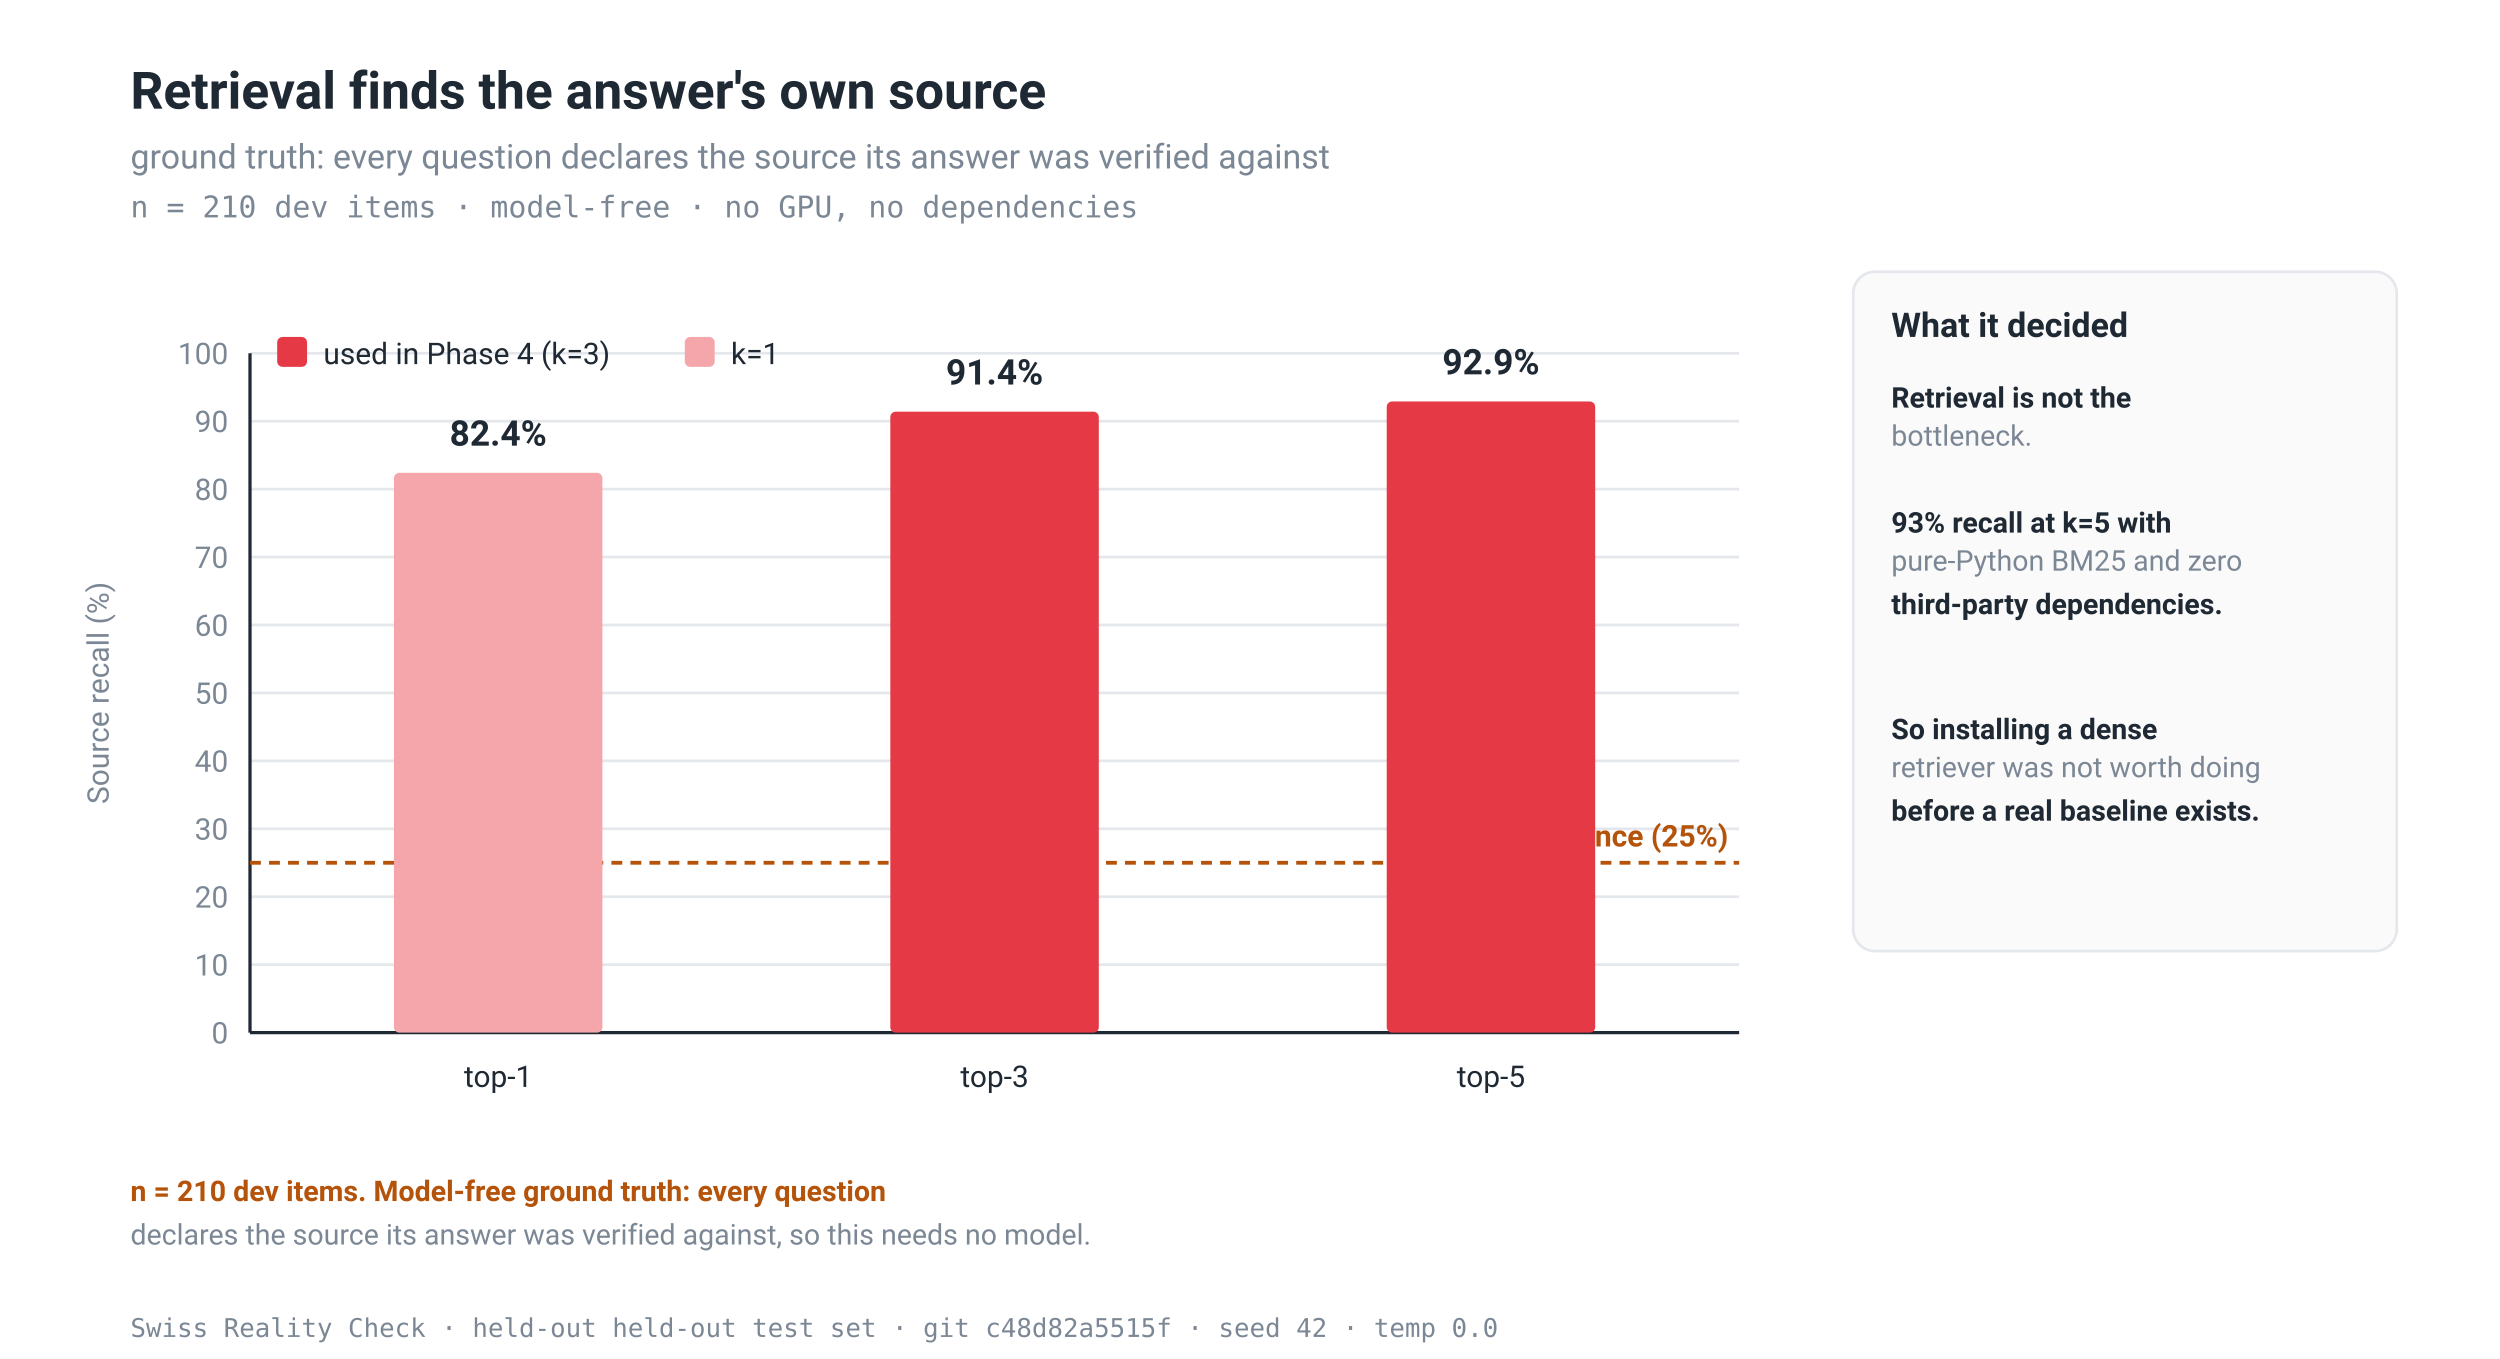
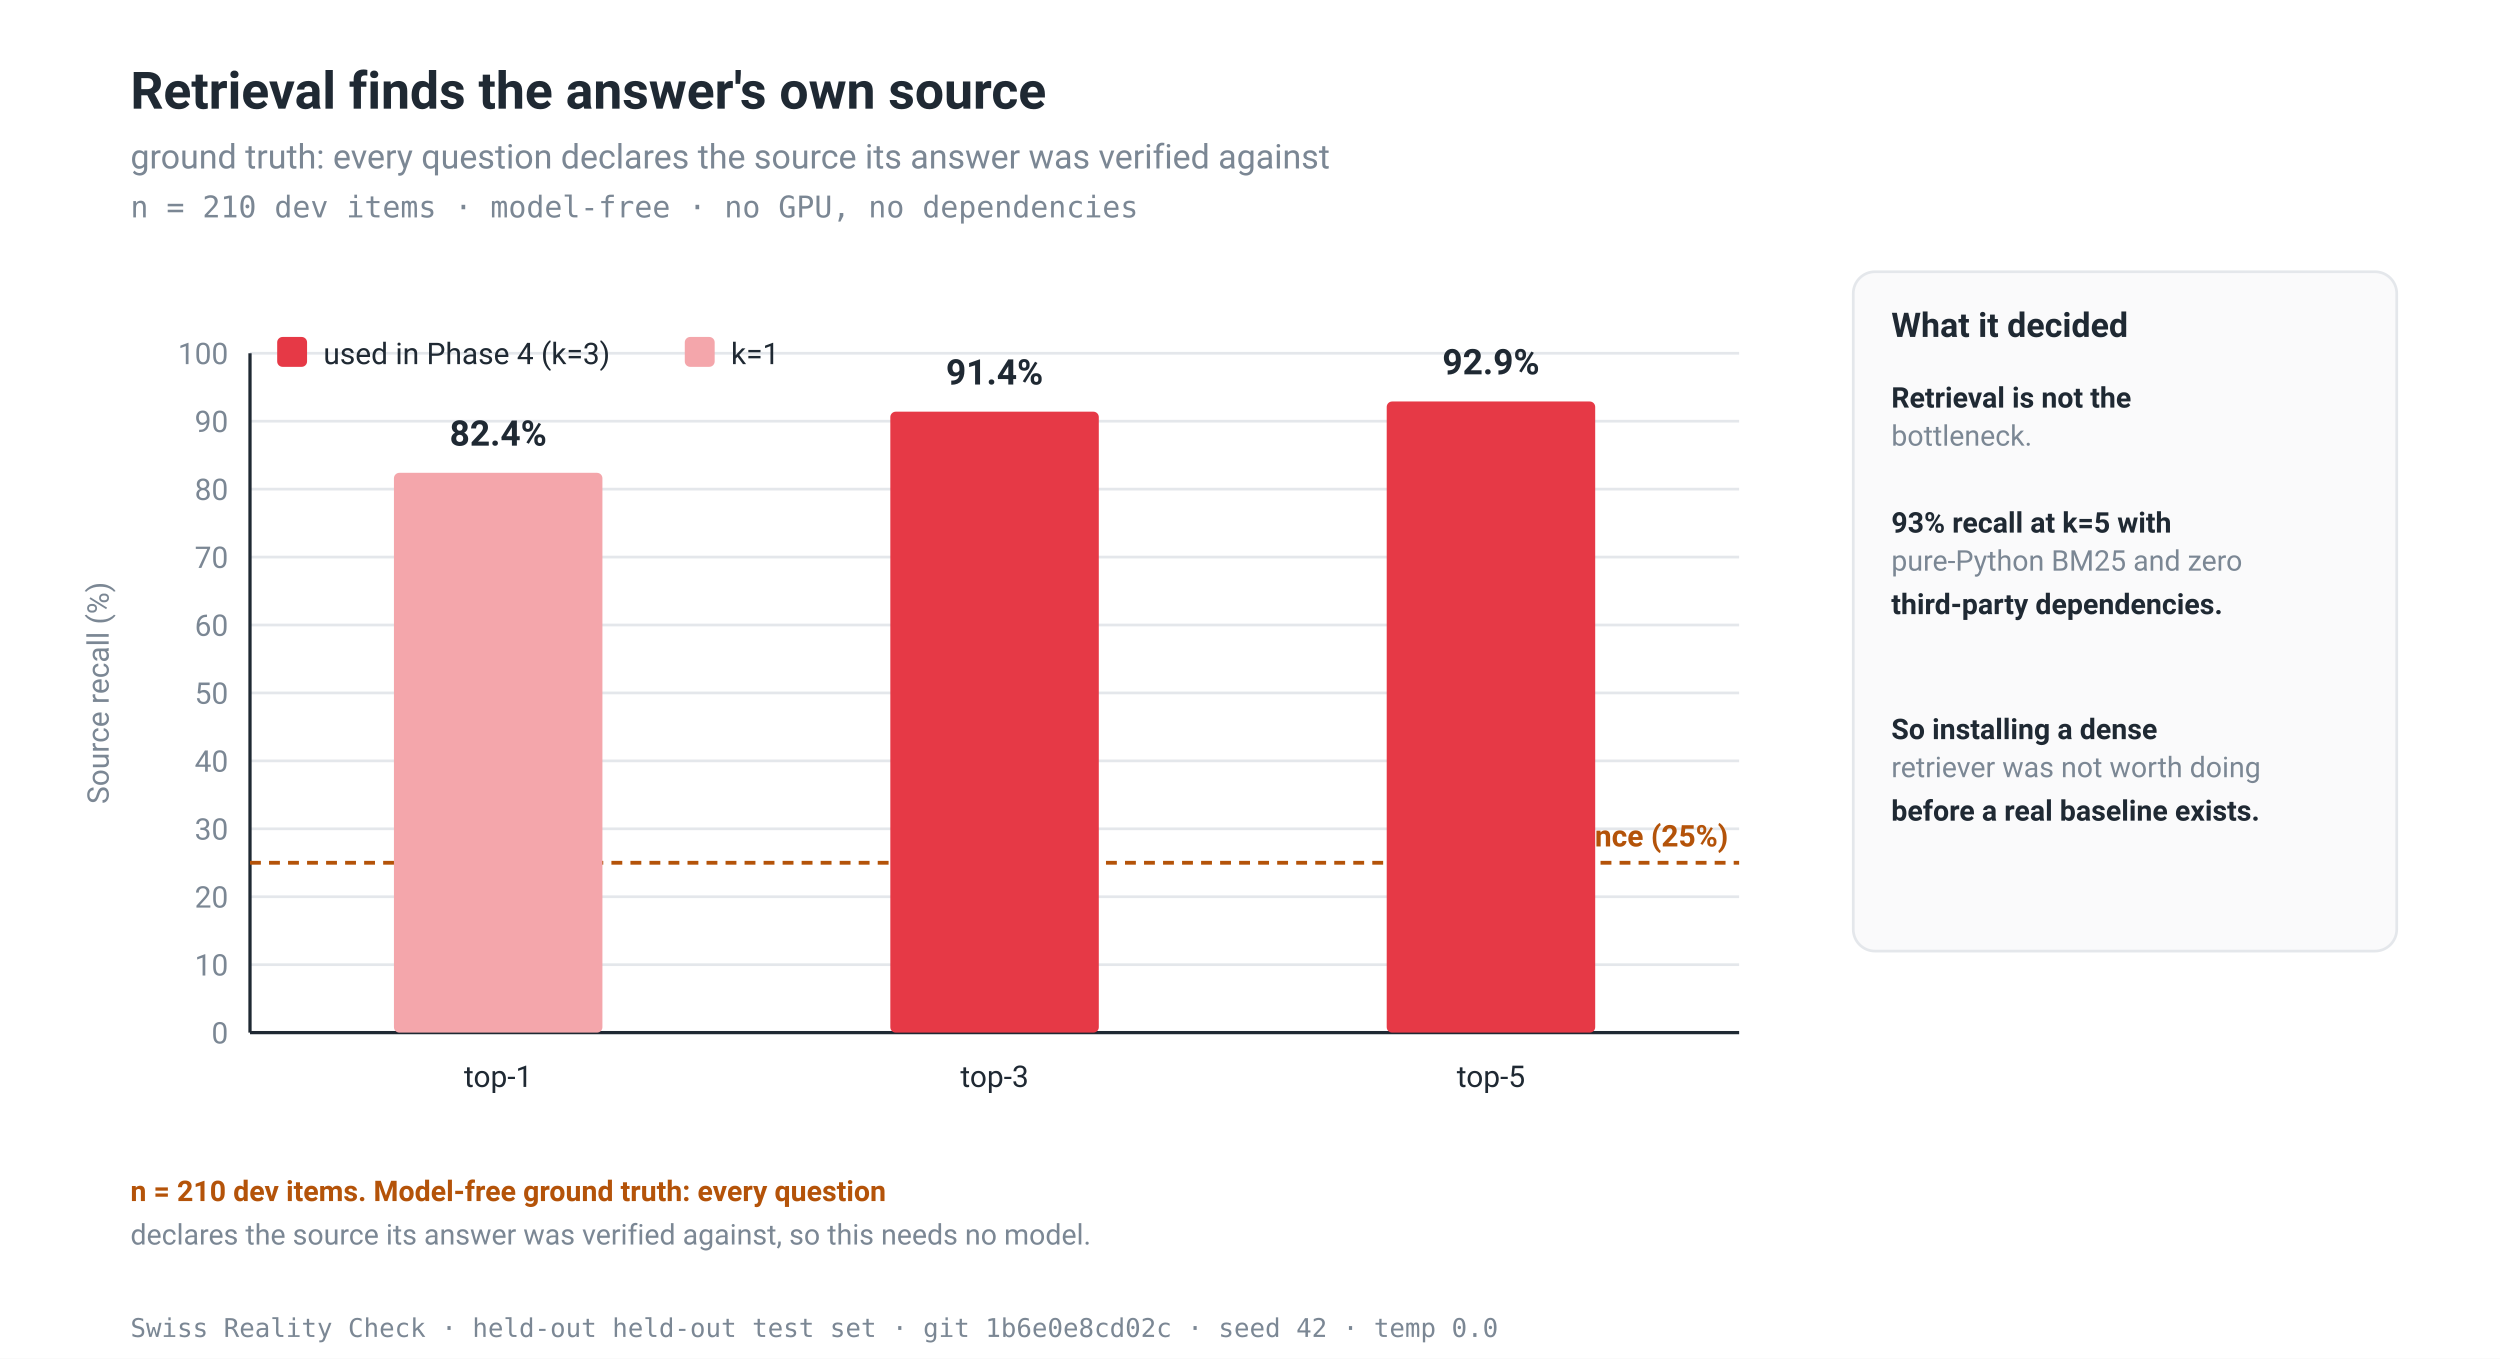
<svg xmlns="http://www.w3.org/2000/svg" width="920" height="500" viewBox="0 0 920 500" role="img" aria-labelledby="t" font-family="ui-sans-serif, -apple-system, 'Segoe UI', Roboto, 'Helvetica Neue', Arial, sans-serif">
  <rect width="920" height="500" fill="#FFFFFF" />
  <text x="48.00" y="40.00" font-family="ui-sans-serif, -apple-system, 'Segoe UI', Roboto, 'Helvetica Neue', Arial, sans-serif" font-size="19" fill="#1F2933" font-weight="bold" text-anchor="start" opacity="1.0" font-style="">Retrieval finds the answer's own source</text>
  <text x="48.00" y="62.00" font-family="ui-sans-serif, -apple-system, 'Segoe UI', Roboto, 'Helvetica Neue', Arial, sans-serif" font-size="12.5" fill="#7B8794" font-weight="normal" text-anchor="start" opacity="1.0" font-style="">ground truth: every question declares the source its answer was verified against</text>
  <text x="48.00" y="80.00" font-family="ui-monospace, SFMono-Regular, Menlo, Consolas, monospace" font-size="11" fill="#7B8794" font-weight="normal" text-anchor="start" opacity="1.0" font-style="">n = 210 dev items · model-free · no GPU, no dependencies</text>
  <line x1="92.00" y1="380.00" x2="640.00" y2="380.00" stroke="#E4E7EB" stroke-width="1" stroke-linecap="butt" />
  <text x="84.00" y="384.00" font-family="ui-sans-serif, -apple-system, 'Segoe UI', Roboto, 'Helvetica Neue', Arial, sans-serif" font-size="11" fill="#7B8794" font-weight="normal" text-anchor="end" opacity="1.0" font-style="">0</text>
  <line x1="92.00" y1="355.00" x2="640.00" y2="355.00" stroke="#E4E7EB" stroke-width="1" stroke-linecap="butt" />
  <text x="84.00" y="359.00" font-family="ui-sans-serif, -apple-system, 'Segoe UI', Roboto, 'Helvetica Neue', Arial, sans-serif" font-size="11" fill="#7B8794" font-weight="normal" text-anchor="end" opacity="1.0" font-style="">10</text>
  <line x1="92.00" y1="330.00" x2="640.00" y2="330.00" stroke="#E4E7EB" stroke-width="1" stroke-linecap="butt" />
  <text x="84.00" y="334.00" font-family="ui-sans-serif, -apple-system, 'Segoe UI', Roboto, 'Helvetica Neue', Arial, sans-serif" font-size="11" fill="#7B8794" font-weight="normal" text-anchor="end" opacity="1.0" font-style="">20</text>
  <line x1="92.00" y1="305.00" x2="640.00" y2="305.00" stroke="#E4E7EB" stroke-width="1" stroke-linecap="butt" />
  <text x="84.00" y="309.00" font-family="ui-sans-serif, -apple-system, 'Segoe UI', Roboto, 'Helvetica Neue', Arial, sans-serif" font-size="11" fill="#7B8794" font-weight="normal" text-anchor="end" opacity="1.0" font-style="">30</text>
  <line x1="92.00" y1="280.00" x2="640.00" y2="280.00" stroke="#E4E7EB" stroke-width="1" stroke-linecap="butt" />
  <text x="84.00" y="284.00" font-family="ui-sans-serif, -apple-system, 'Segoe UI', Roboto, 'Helvetica Neue', Arial, sans-serif" font-size="11" fill="#7B8794" font-weight="normal" text-anchor="end" opacity="1.0" font-style="">40</text>
  <line x1="92.00" y1="255.00" x2="640.00" y2="255.00" stroke="#E4E7EB" stroke-width="1" stroke-linecap="butt" />
  <text x="84.00" y="259.00" font-family="ui-sans-serif, -apple-system, 'Segoe UI', Roboto, 'Helvetica Neue', Arial, sans-serif" font-size="11" fill="#7B8794" font-weight="normal" text-anchor="end" opacity="1.0" font-style="">50</text>
  <line x1="92.00" y1="230.00" x2="640.00" y2="230.00" stroke="#E4E7EB" stroke-width="1" stroke-linecap="butt" />
  <text x="84.00" y="234.00" font-family="ui-sans-serif, -apple-system, 'Segoe UI', Roboto, 'Helvetica Neue', Arial, sans-serif" font-size="11" fill="#7B8794" font-weight="normal" text-anchor="end" opacity="1.0" font-style="">60</text>
  <line x1="92.00" y1="205.00" x2="640.00" y2="205.00" stroke="#E4E7EB" stroke-width="1" stroke-linecap="butt" />
  <text x="84.00" y="209.00" font-family="ui-sans-serif, -apple-system, 'Segoe UI', Roboto, 'Helvetica Neue', Arial, sans-serif" font-size="11" fill="#7B8794" font-weight="normal" text-anchor="end" opacity="1.0" font-style="">70</text>
  <line x1="92.00" y1="180.00" x2="640.00" y2="180.00" stroke="#E4E7EB" stroke-width="1" stroke-linecap="butt" />
  <text x="84.00" y="184.00" font-family="ui-sans-serif, -apple-system, 'Segoe UI', Roboto, 'Helvetica Neue', Arial, sans-serif" font-size="11" fill="#7B8794" font-weight="normal" text-anchor="end" opacity="1.0" font-style="">80</text>
  <line x1="92.00" y1="155.00" x2="640.00" y2="155.00" stroke="#E4E7EB" stroke-width="1" stroke-linecap="butt" />
  <text x="84.00" y="159.00" font-family="ui-sans-serif, -apple-system, 'Segoe UI', Roboto, 'Helvetica Neue', Arial, sans-serif" font-size="11" fill="#7B8794" font-weight="normal" text-anchor="end" opacity="1.0" font-style="">90</text>
  <line x1="92.00" y1="130.00" x2="640.00" y2="130.00" stroke="#E4E7EB" stroke-width="1" stroke-linecap="butt" />
  <text x="84.00" y="134.00" font-family="ui-sans-serif, -apple-system, 'Segoe UI', Roboto, 'Helvetica Neue', Arial, sans-serif" font-size="11" fill="#7B8794" font-weight="normal" text-anchor="end" opacity="1.0" font-style="">100</text>
  <line x1="92.00" y1="130.00" x2="92.00" y2="380.00" stroke="#1F2933" stroke-width="1.2" stroke-linecap="butt" />
  <line x1="92.00" y1="380.00" x2="640.00" y2="380.00" stroke="#1F2933" stroke-width="1.2" stroke-linecap="butt" />
  <text x="40.00" y="255.00" font-family="ui-sans-serif, -apple-system, 'Segoe UI', Roboto, 'Helvetica Neue', Arial, sans-serif" font-size="11" fill="#7B8794" font-weight="normal" text-anchor="middle" transform="rotate(-90 40.00 255.00)">Source recall (%)</text>
  <line x1="92.00" y1="317.50" x2="640.00" y2="317.50" stroke="#B45309" stroke-width="1.4" stroke-linecap="butt" stroke-dasharray="4 3" />
  <text x="636.00" y="311.50" font-family="ui-sans-serif, -apple-system, 'Segoe UI', Roboto, 'Helvetica Neue', Arial, sans-serif" font-size="11" fill="#B45309" font-weight="bold" text-anchor="end" opacity="1.0" font-style="">chance (25%)</text>
  <rect x="144.97" y="174.00" width="76.72" height="206.00" rx="2" fill="#F4A6AB" stroke="none" stroke-width="1.4" opacity="1.0" />
  <text x="183.33" y="164.00" font-family="ui-sans-serif, -apple-system, 'Segoe UI', Roboto, 'Helvetica Neue', Arial, sans-serif" font-size="13" fill="#1F2933" font-weight="bold" text-anchor="middle" opacity="1.0" font-style="">82.4%</text>
  <rect x="327.64" y="151.50" width="76.72" height="228.50" rx="2" fill="#E63946" stroke="none" stroke-width="1.4" opacity="1.0" />
  <text x="366.00" y="141.50" font-family="ui-sans-serif, -apple-system, 'Segoe UI', Roboto, 'Helvetica Neue', Arial, sans-serif" font-size="13" fill="#1F2933" font-weight="bold" text-anchor="middle" opacity="1.0" font-style="">91.4%</text>
  <rect x="510.31" y="147.75" width="76.72" height="232.25" rx="2" fill="#E63946" stroke="none" stroke-width="1.4" opacity="1.0" />
  <text x="548.67" y="137.75" font-family="ui-sans-serif, -apple-system, 'Segoe UI', Roboto, 'Helvetica Neue', Arial, sans-serif" font-size="13" fill="#1F2933" font-weight="bold" text-anchor="middle" opacity="1.0" font-style="">92.9%</text>
  <text x="183.33" y="400.00" font-family="ui-sans-serif, -apple-system, 'Segoe UI', Roboto, 'Helvetica Neue', Arial, sans-serif" font-size="11" fill="#1F2933" font-weight="normal" text-anchor="middle" opacity="1.0" font-style="">top-1</text>
  <text x="366.00" y="400.00" font-family="ui-sans-serif, -apple-system, 'Segoe UI', Roboto, 'Helvetica Neue', Arial, sans-serif" font-size="11" fill="#1F2933" font-weight="normal" text-anchor="middle" opacity="1.0" font-style="">top-3</text>
  <text x="548.67" y="400.00" font-family="ui-sans-serif, -apple-system, 'Segoe UI', Roboto, 'Helvetica Neue', Arial, sans-serif" font-size="11" fill="#1F2933" font-weight="normal" text-anchor="middle" opacity="1.0" font-style="">top-5</text>
  <rect x="102.00" y="124.00" width="11.00" height="11.00" rx="2" fill="#E63946" stroke="none" stroke-width="1" opacity="1.0" />
  <text x="119.00" y="134.00" font-family="ui-sans-serif, -apple-system, 'Segoe UI', Roboto, 'Helvetica Neue', Arial, sans-serif" font-size="11" fill="#1F2933" font-weight="normal" text-anchor="start" opacity="1.0" font-style="">used in Phase 4 (k=3)</text>
  <rect x="252.00" y="124.00" width="11.00" height="11.00" rx="2" fill="#F4A6AB" stroke="none" stroke-width="1" opacity="1.0" />
  <text x="269.00" y="134.00" font-family="ui-sans-serif, -apple-system, 'Segoe UI', Roboto, 'Helvetica Neue', Arial, sans-serif" font-size="11" fill="#1F2933" font-weight="normal" text-anchor="start" opacity="1.0" font-style="">k=1</text>
  <rect x="682.00" y="100.00" width="200.00" height="250.00" rx="8" fill="#FAFAFB" stroke="#E4E7EB" stroke-width="1" opacity="1.0" />
  <text x="696.00" y="124.00" font-family="ui-sans-serif, -apple-system, 'Segoe UI', Roboto, 'Helvetica Neue', Arial, sans-serif" font-size="12.5" fill="#1F2933" font-weight="bold" text-anchor="start" opacity="1.0" font-style="">What it decided</text>
  <text x="696.00" y="150.00" font-family="ui-sans-serif, -apple-system, 'Segoe UI', Roboto, 'Helvetica Neue', Arial, sans-serif" font-size="10.5" fill="#1F2933" font-weight="bold" text-anchor="start" opacity="1.0" font-style="">Retrieval is not the</text>
  <text x="696.00" y="164.00" font-family="ui-sans-serif, -apple-system, 'Segoe UI', Roboto, 'Helvetica Neue', Arial, sans-serif" font-size="10.5" fill="#7B8794" font-weight="normal" text-anchor="start" opacity="1.0" font-style="">bottleneck.</text>
  <text x="696.00" y="196.00" font-family="ui-sans-serif, -apple-system, 'Segoe UI', Roboto, 'Helvetica Neue', Arial, sans-serif" font-size="10.5" fill="#1F2933" font-weight="bold" text-anchor="start" opacity="1.0" font-style="">93% recall at k=5 with</text>
  <text x="696.00" y="210.00" font-family="ui-sans-serif, -apple-system, 'Segoe UI', Roboto, 'Helvetica Neue', Arial, sans-serif" font-size="10.5" fill="#7B8794" font-weight="normal" text-anchor="start" opacity="1.0" font-style="">pure-Python BM25 and zero</text>
  <text x="696.00" y="226.00" font-family="ui-sans-serif, -apple-system, 'Segoe UI', Roboto, 'Helvetica Neue', Arial, sans-serif" font-size="10.5" fill="#1F2933" font-weight="bold" text-anchor="start" opacity="1.0" font-style="">third-party dependencies.</text>
  <text x="696.00" y="272.00" font-family="ui-sans-serif, -apple-system, 'Segoe UI', Roboto, 'Helvetica Neue', Arial, sans-serif" font-size="10.5" fill="#1F2933" font-weight="bold" text-anchor="start" opacity="1.0" font-style="">So installing a dense</text>
  <text x="696.00" y="286.00" font-family="ui-sans-serif, -apple-system, 'Segoe UI', Roboto, 'Helvetica Neue', Arial, sans-serif" font-size="10.5" fill="#7B8794" font-weight="normal" text-anchor="start" opacity="1.0" font-style="">retriever was not worth doing</text>
  <text x="696.00" y="302.00" font-family="ui-sans-serif, -apple-system, 'Segoe UI', Roboto, 'Helvetica Neue', Arial, sans-serif" font-size="10.5" fill="#1F2933" font-weight="bold" text-anchor="start" opacity="1.0" font-style="">before a real baseline exists.</text>
  <text x="48.00" y="442.00" font-family="ui-sans-serif, -apple-system, 'Segoe UI', Roboto, 'Helvetica Neue', Arial, sans-serif" font-size="10.5" fill="#B45309" font-weight="bold" text-anchor="start" opacity="1.0" font-style="">n = 210 dev items. Model-free ground truth: every question</text>
  <text x="48.00" y="458.00" font-family="ui-sans-serif, -apple-system, 'Segoe UI', Roboto, 'Helvetica Neue', Arial, sans-serif" font-size="10.5" fill="#7B8794" font-weight="normal" text-anchor="start" opacity="1.0" font-style="">declares the source its answer was verified against, so this needs no model.</text>
-   <text x="48.00" y="492.00" font-family="ui-monospace, SFMono-Regular, Menlo, Consolas, monospace" font-size="9.5" fill="#7B8794" font-weight="normal" text-anchor="start" opacity="1.0" font-style="">Swiss Reality Check · held-out held-out test set · git c48d82a5515f · seed 42 · temp 0.0</text>
+   <text x="48.00" y="492.00" font-family="ui-monospace, SFMono-Regular, Menlo, Consolas, monospace" font-size="9.5" fill="#7B8794" font-weight="normal" text-anchor="start" opacity="1.0" font-style="">Swiss Reality Check · held-out held-out test set · git 1b6e0e8cd02c · seed 42 · temp 0.0</text>
</svg>
